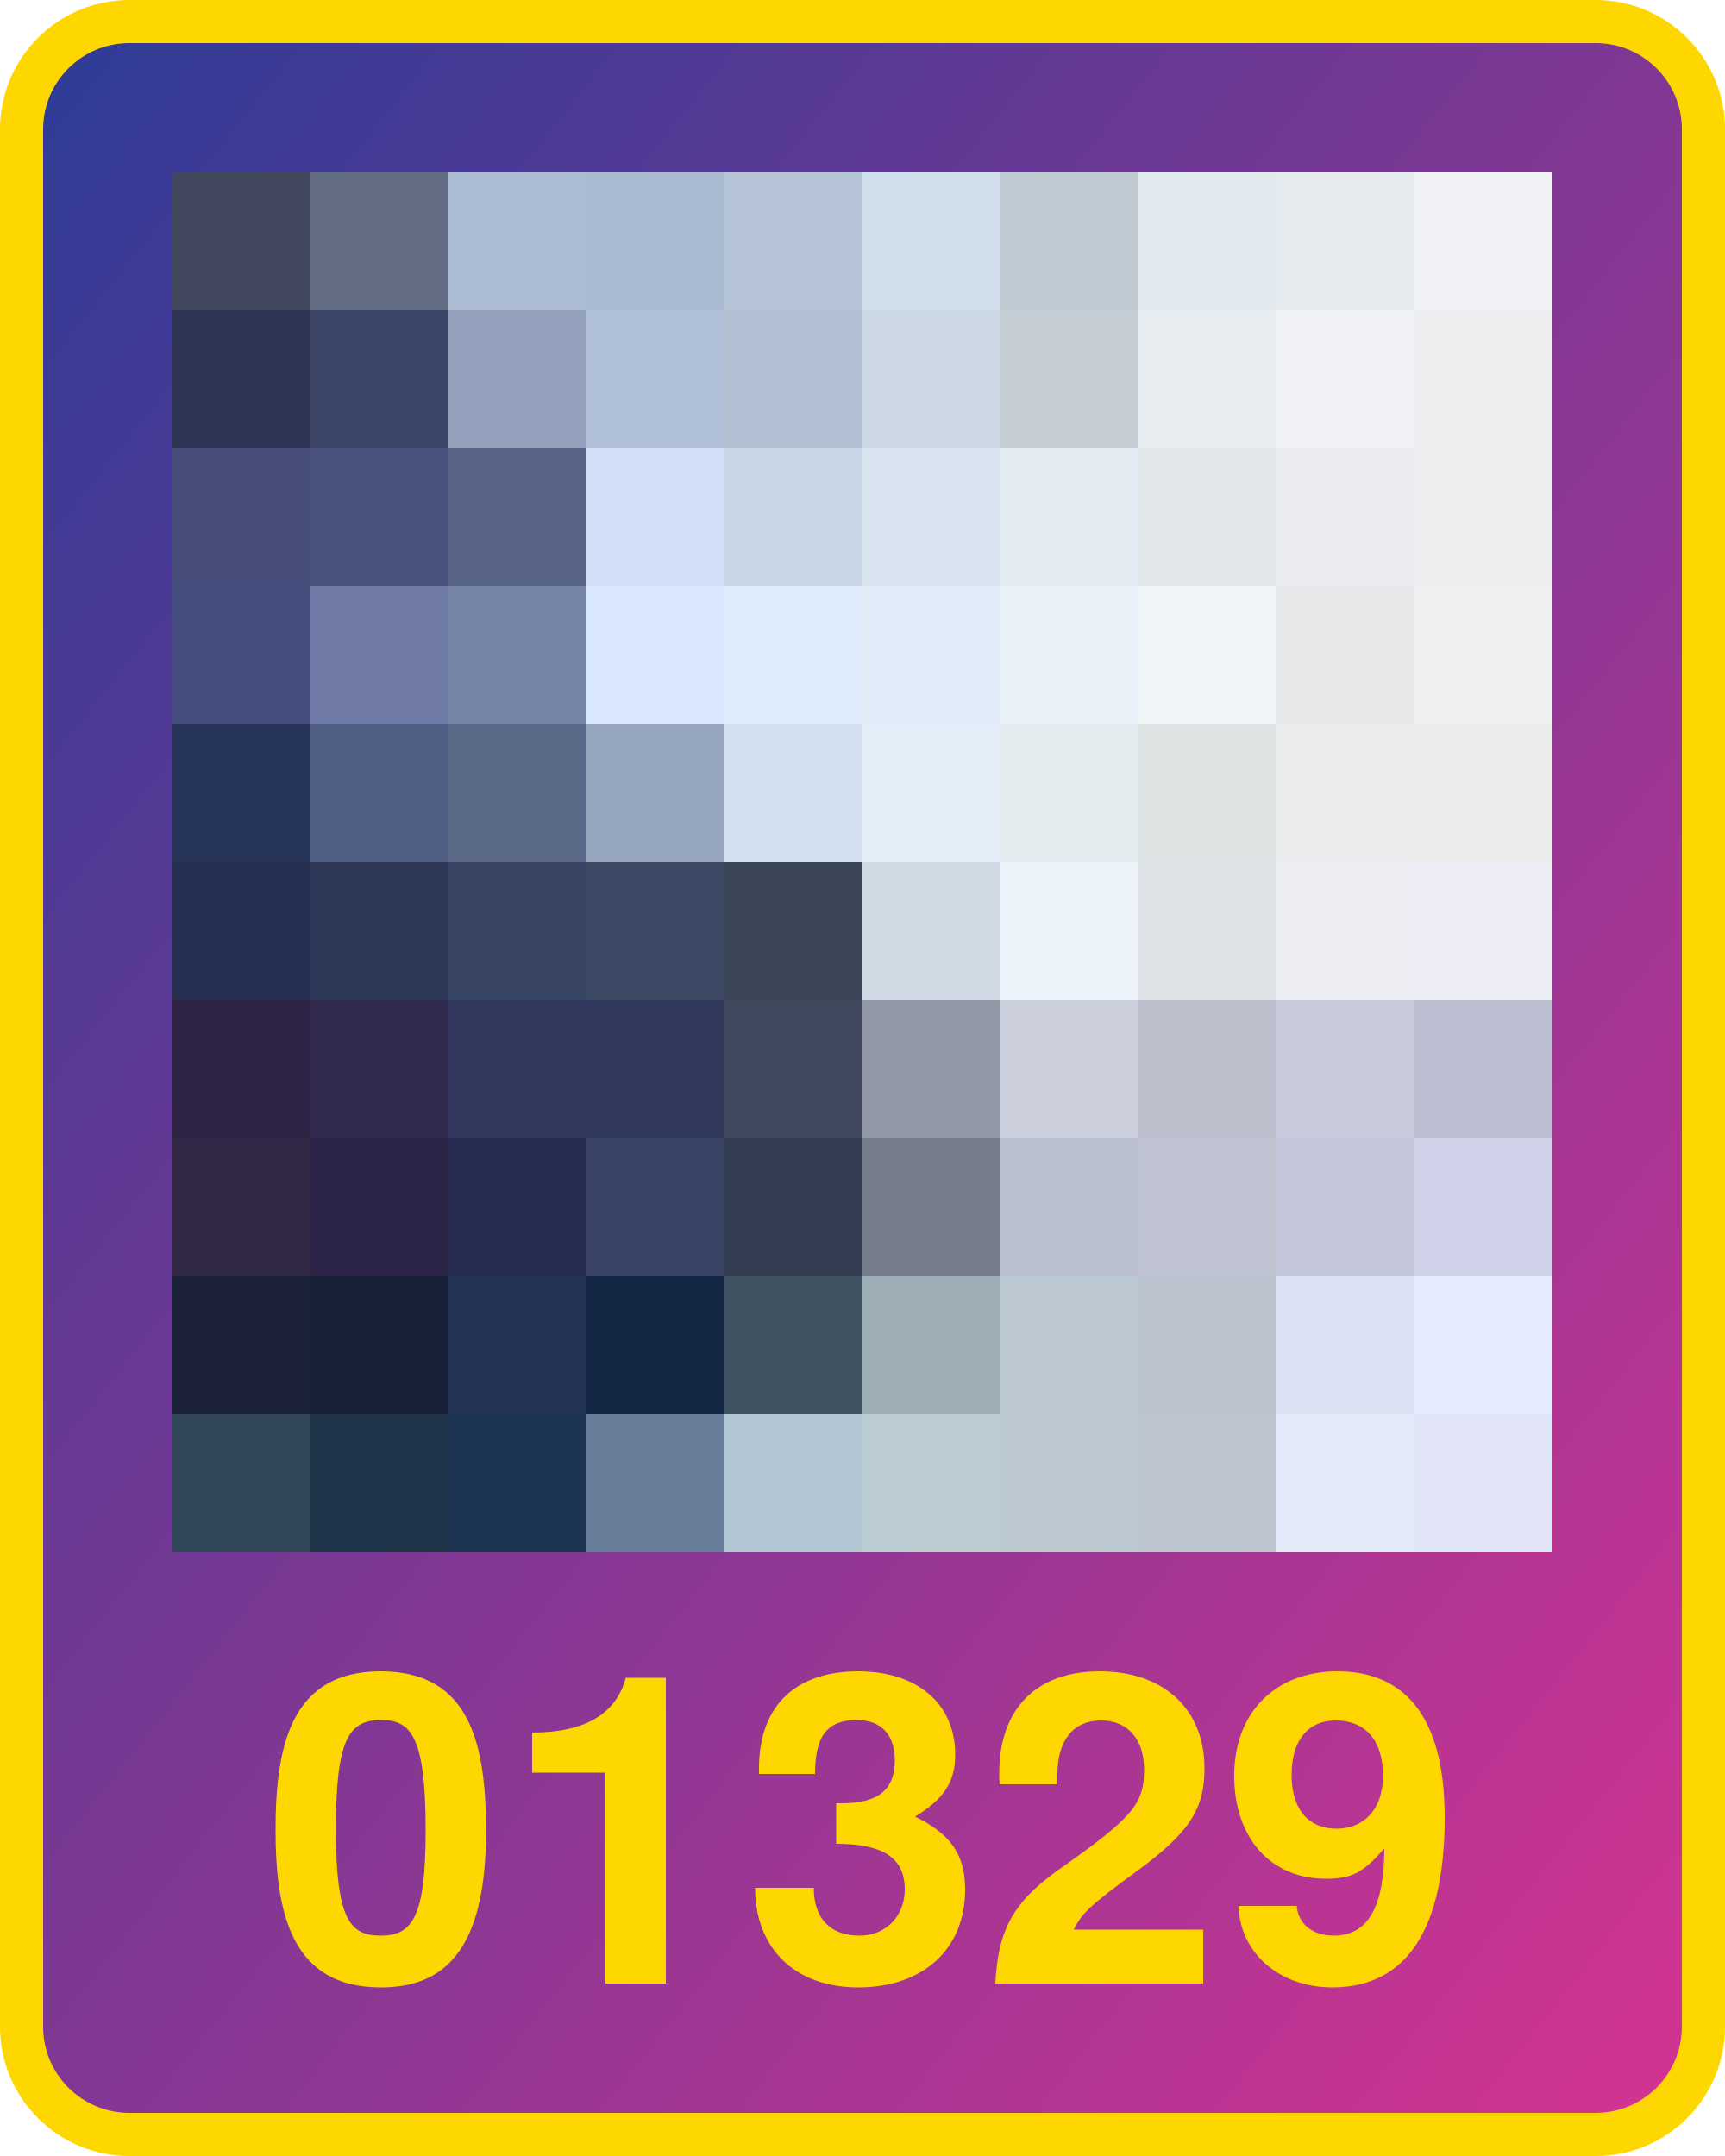
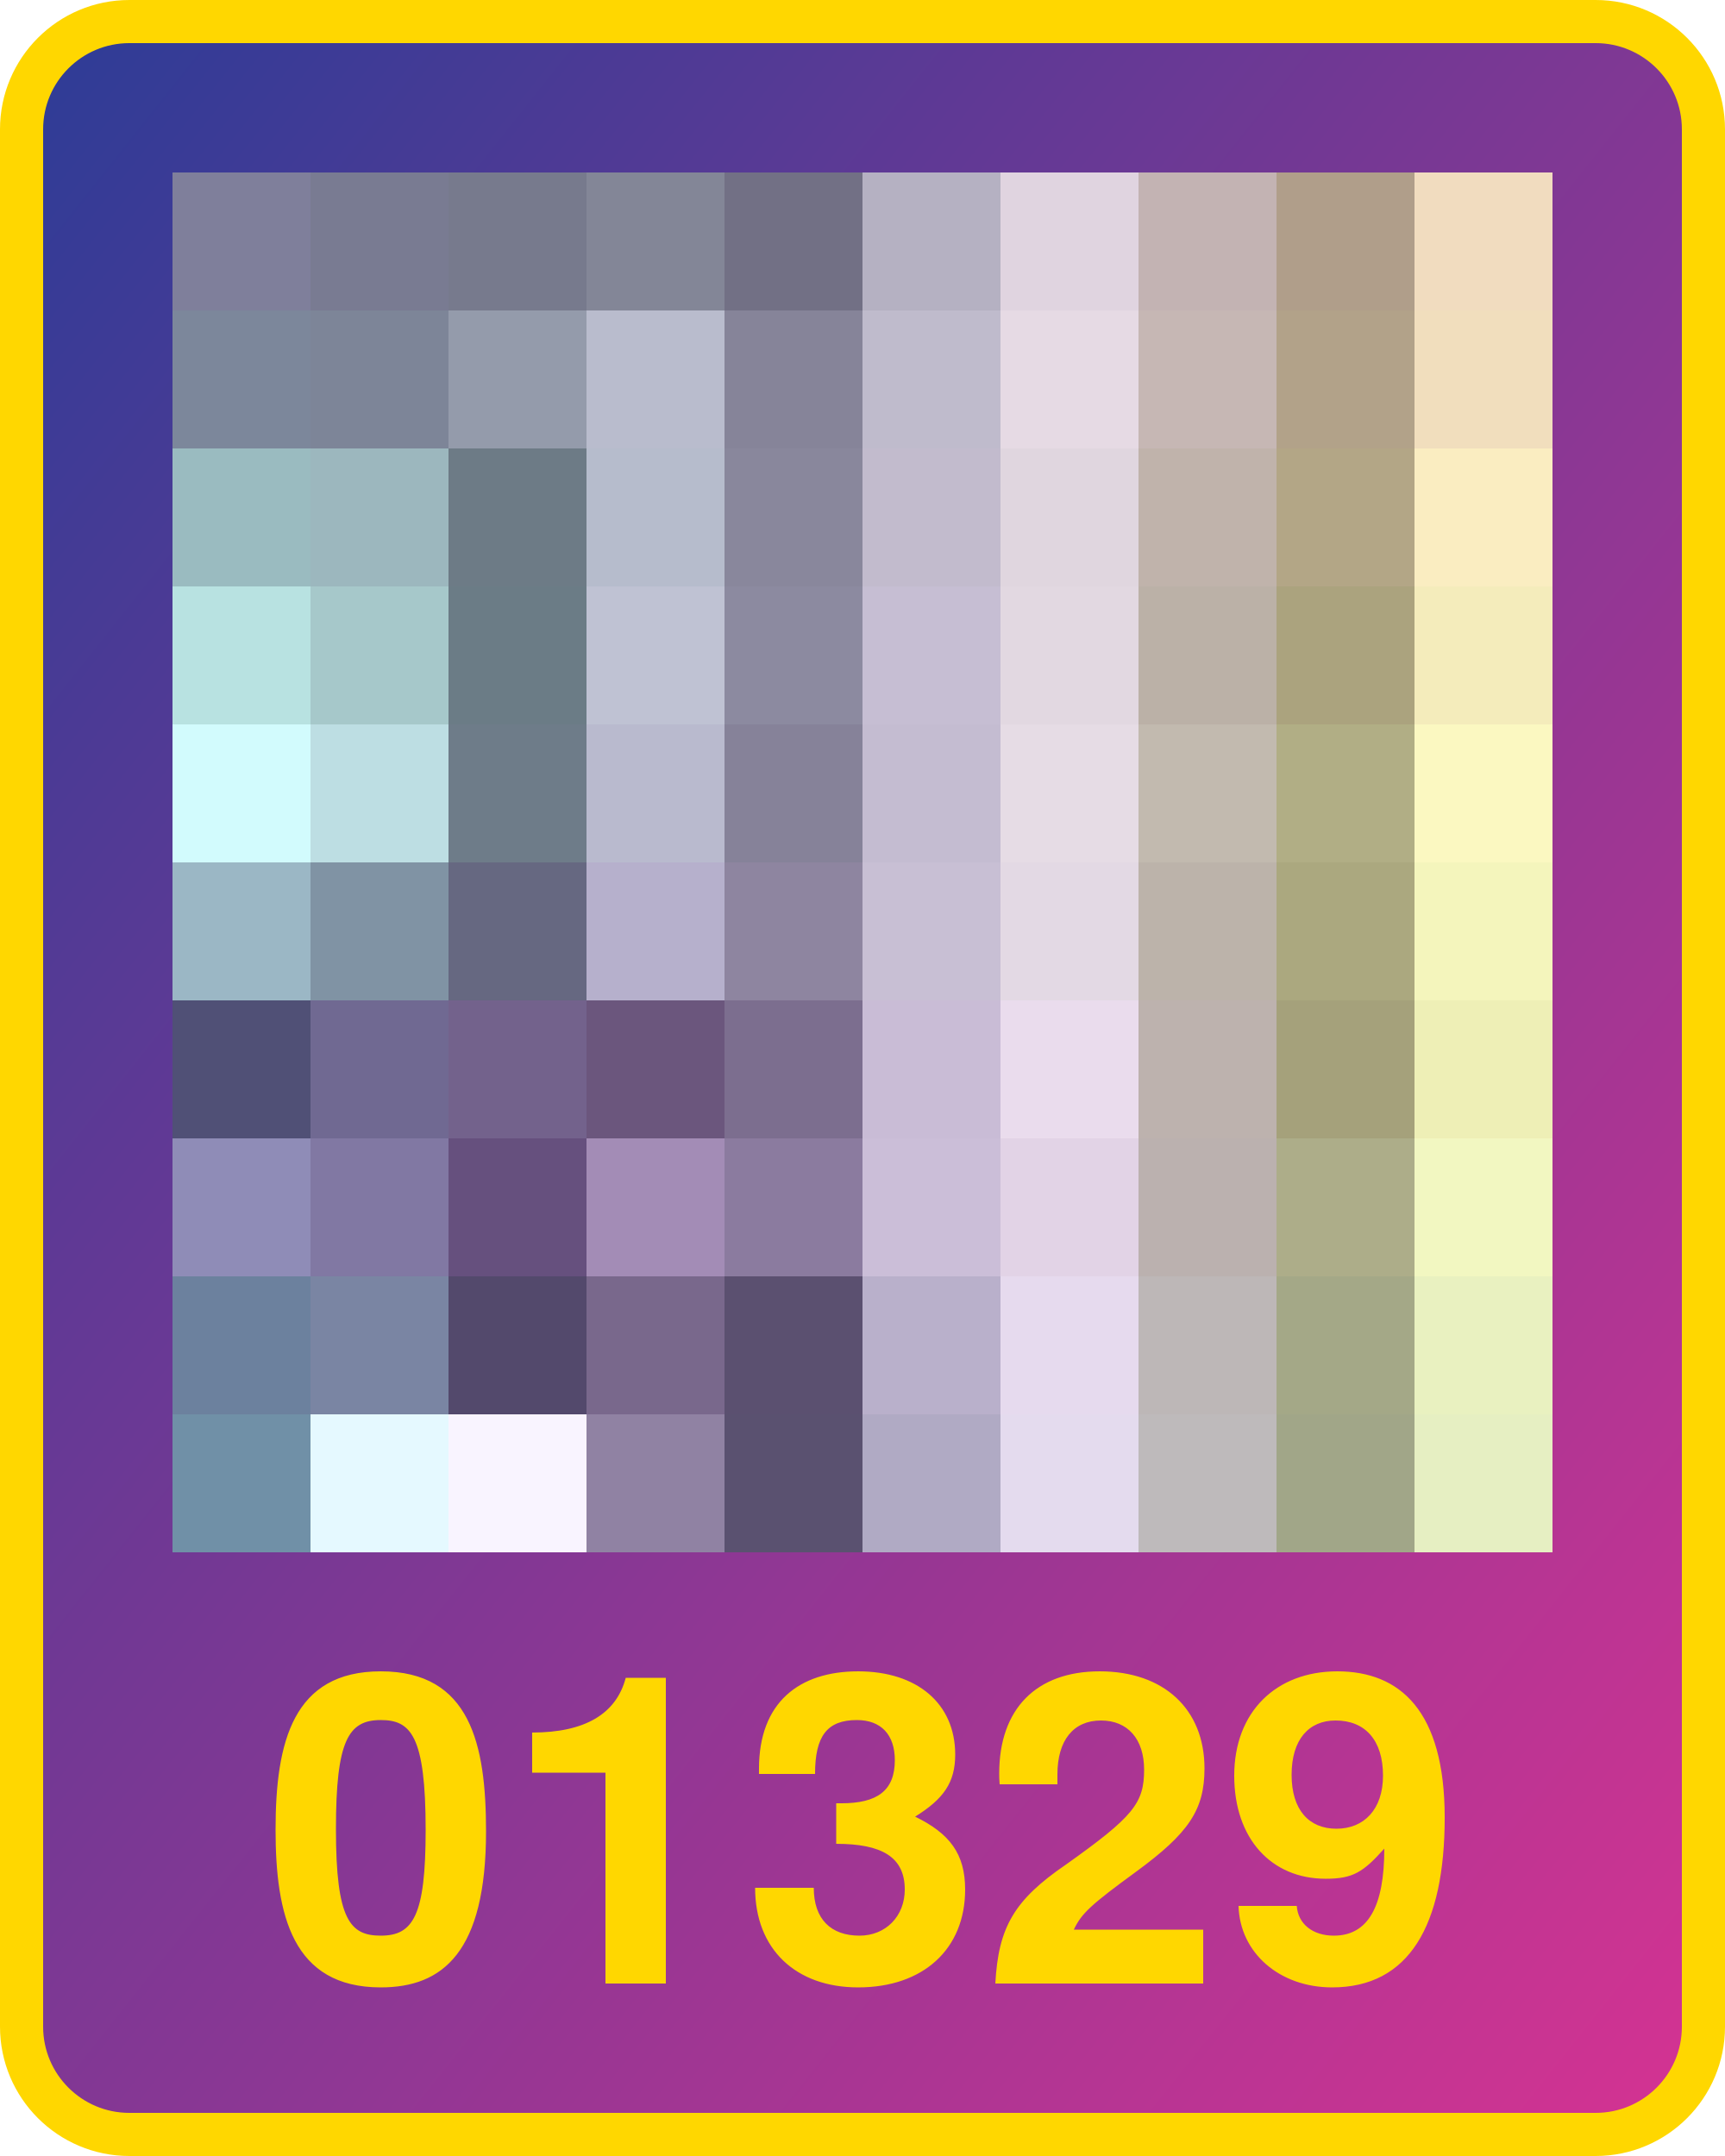
<svg xmlns="http://www.w3.org/2000/svg" width="800" height="1000" version="1.1">
  <defs>
    <linearGradient id="Gradient2" x1="0" x2="1" y1="0" y2="1">
      <stop offset="0%" stop-color="#2d3c96" />
      <stop offset="100%" stop-color="#d53392" />
    </linearGradient>
  </defs>
  <rect x="10" y="10" width="780" height="980" fill="url(#Gradient2)" rx="50" ry="50" stroke="#ffd700" stroke-width="20" />
  <text x="400" y="920" width="780" text-anchor="middle" style="font: bold 200px 'Helvetica Neue'; fill: #ffd700">01329</text>
  <g transform="translate(80 80) scale(64)">
-     <rect x="0" y="0" width="1" height="1" fill="#41475D" />
-     <rect x="1" y="0" width="1" height="1" fill="#636E84" />
-     <rect x="2" y="0" width="1" height="1" fill="#ABBBD4" />
-     <rect x="3" y="0" width="1" height="1" fill="#A9BBD1" />
-     <rect x="4" y="0" width="1" height="1" fill="#B5C4D7" />
-     <rect x="5" y="0" width="1" height="1" fill="#D0DEEB" />
-     <rect x="6" y="0" width="1" height="1" fill="#C0CAD3" />
-     <rect x="7" y="0" width="1" height="1" fill="#E2E9EF" />
-     <rect x="8" y="0" width="1" height="1" fill="#E5EAEE" />
-     <rect x="9" y="0" width="1" height="1" fill="#F0F1F5" />
-     <rect x="0" y="1" width="1" height="1" fill="#2F3555" />
-     <rect x="1" y="1" width="1" height="1" fill="#3C4669" />
-     <rect x="2" y="1" width="1" height="1" fill="#93A1BC" />
-     <rect x="3" y="1" width="1" height="1" fill="#AFBFD8" />
-     <rect x="4" y="1" width="1" height="1" fill="#B3C0D3" />
-     <rect x="5" y="1" width="1" height="1" fill="#CBD7E5" />
-     <rect x="6" y="1" width="1" height="1" fill="#C5CED5" />
-     <rect x="7" y="1" width="1" height="1" fill="#E8EDF1" />
-     <rect x="8" y="1" width="1" height="1" fill="#F0F1F5" />
-     <rect x="9" y="1" width="1" height="1" fill="#EDEDEF" />
-     <rect x="0" y="2" width="1" height="1" fill="#464D7B" />
-     <rect x="1" y="2" width="1" height="1" fill="#49527D" />
-     <rect x="2" y="2" width="1" height="1" fill="#586587" />
-     <rect x="3" y="2" width="1" height="1" fill="#D0DEF8" />
-     <rect x="4" y="2" width="1" height="1" fill="#C9D6E7" />
-     <rect x="5" y="2" width="1" height="1" fill="#D8E4F0" />
-     <rect x="6" y="2" width="1" height="1" fill="#E3ECF3" />
-     <rect x="7" y="2" width="1" height="1" fill="#E2E7EA" />
-     <rect x="8" y="2" width="1" height="1" fill="#EBECF0" />
-     <rect x="9" y="2" width="1" height="1" fill="#EEEEF0" />
-     <rect x="0" y="3" width="1" height="1" fill="#454D7E" />
-     <rect x="1" y="3" width="1" height="1" fill="#707BA8" />
-     <rect x="2" y="3" width="1" height="1" fill="#7585A6" />
-     <rect x="3" y="3" width="1" height="1" fill="#D8E6FF" />
-     <rect x="4" y="3" width="1" height="1" fill="#DEEBFC" />
-     <rect x="5" y="3" width="1" height="1" fill="#E2ECF8" />
-     <rect x="6" y="3" width="1" height="1" fill="#E8F1F8" />
-     <rect x="7" y="3" width="1" height="1" fill="#F0F5F8" />
-     <rect x="8" y="3" width="1" height="1" fill="#E6E7E9" />
-     <rect x="9" y="3" width="1" height="1" fill="#F0F0F2" />
-     <rect x="0" y="4" width="1" height="1" fill="#27355A" />
-     <rect x="1" y="4" width="1" height="1" fill="#4F5F83" />
-     <rect x="2" y="4" width="1" height="1" fill="#5A6988" />
-     <rect x="3" y="4" width="1" height="1" fill="#95A5BE" />
-     <rect x="4" y="4" width="1" height="1" fill="#D3E0F1" />
-     <rect x="5" y="4" width="1" height="1" fill="#E4EEF8" />
-     <rect x="6" y="4" width="1" height="1" fill="#E3EBEE" />
-     <rect x="7" y="4" width="1" height="1" fill="#DEE4E4" />
-     <rect x="8" y="4" width="1" height="1" fill="#EBECEE" />
-     <rect x="9" y="4" width="1" height="1" fill="#EBEBED" />
-     <rect x="0" y="5" width="1" height="1" fill="#252F52" />
-     <rect x="1" y="5" width="1" height="1" fill="#2E3959" />
-     <rect x="2" y="5" width="1" height="1" fill="#384565" />
-     <rect x="3" y="5" width="1" height="1" fill="#3C4A65" />
-     <rect x="4" y="5" width="1" height="1" fill="#3A4557" />
-     <rect x="5" y="5" width="1" height="1" fill="#CFD9E3" />
-     <rect x="6" y="5" width="1" height="1" fill="#ECF3FB" />
-     <rect x="7" y="5" width="1" height="1" fill="#DEE1E6" />
-     <rect x="8" y="5" width="1" height="1" fill="#ECEDF2" />
-     <rect x="9" y="5" width="1" height="1" fill="#ECECF4" />
-     <rect x="0" y="6" width="1" height="1" fill="#2F2446" />
-     <rect x="1" y="6" width="1" height="1" fill="#31294E" />
-     <rect x="2" y="6" width="1" height="1" fill="#32375D" />
-     <rect x="3" y="6" width="1" height="1" fill="#31395D" />
-     <rect x="4" y="6" width="1" height="1" fill="#40485D" />
-     <rect x="5" y="6" width="1" height="1" fill="#9197A7" />
-     <rect x="6" y="6" width="1" height="1" fill="#CCD0DC" />
-     <rect x="7" y="6" width="1" height="1" fill="#BCBECB" />
-     <rect x="8" y="6" width="1" height="1" fill="#C8C9DB" />
-     <rect x="9" y="6" width="1" height="1" fill="#BCBDD1" />
-     <rect x="0" y="7" width="1" height="1" fill="#312845" />
-     <rect x="1" y="7" width="1" height="1" fill="#2B2446" />
-     <rect x="2" y="7" width="1" height="1" fill="#272C52" />
-     <rect x="3" y="7" width="1" height="1" fill="#394366" />
-     <rect x="4" y="7" width="1" height="1" fill="#323D51" />
-     <rect x="5" y="7" width="1" height="1" fill="#757C8C" />
-     <rect x="6" y="7" width="1" height="1" fill="#BAC0CE" />
-     <rect x="7" y="7" width="1" height="1" fill="#C0C3D2" />
-     <rect x="8" y="7" width="1" height="1" fill="#C4C6DB" />
-     <rect x="9" y="7" width="1" height="1" fill="#CFD1E8" />
-     <rect x="0" y="8" width="1" height="1" fill="#1B2137" />
-     <rect x="1" y="8" width="1" height="1" fill="#162137" />
-     <rect x="2" y="8" width="1" height="1" fill="#233354" />
-     <rect x="3" y="8" width="1" height="1" fill="#142745" />
-     <rect x="4" y="8" width="1" height="1" fill="#405362" />
-     <rect x="5" y="8" width="1" height="1" fill="#9DAEB6" />
-     <rect x="6" y="8" width="1" height="1" fill="#BCC9D2" />
-     <rect x="7" y="8" width="1" height="1" fill="#BBC3CE" />
-     <rect x="8" y="8" width="1" height="1" fill="#DBE2F4" />
-     <rect x="9" y="8" width="1" height="1" fill="#E6EBFF" />
-     <rect x="0" y="9" width="1" height="1" fill="#32475A" />
-     <rect x="1" y="9" width="1" height="1" fill="#1F3449" />
-     <rect x="2" y="9" width="1" height="1" fill="#1D3453" />
-     <rect x="3" y="9" width="1" height="1" fill="#697E9B" />
-     <rect x="4" y="9" width="1" height="1" fill="#B2C5D3" />
-     <rect x="5" y="9" width="1" height="1" fill="#BACBD2" />
-     <rect x="6" y="9" width="1" height="1" fill="#BBC8D0" />
-     <rect x="7" y="9" width="1" height="1" fill="#BDC5CF" />
-     <rect x="8" y="9" width="1" height="1" fill="#E4EAFA" />
-     <rect x="9" y="9" width="1" height="1" fill="#E2E5F8" />
+     <rect x="0" y="0" width="1" height="1" fill="#7F7F9B" />
+     <rect x="1" y="0" width="1" height="1" fill="#797B92" />
+     <rect x="2" y="0" width="1" height="1" fill="#777A8D" />
+     <rect x="3" y="0" width="1" height="1" fill="#838697" />
+     <rect x="4" y="0" width="1" height="1" fill="#727085" />
+     <rect x="5" y="0" width="1" height="1" fill="#B5B1C2" />
+     <rect x="6" y="0" width="1" height="1" fill="#E0D4E0" />
+     <rect x="7" y="0" width="1" height="1" fill="#C3B3B3" />
+     <rect x="8" y="0" width="1" height="1" fill="#B09E8A" />
+     <rect x="9" y="0" width="1" height="1" fill="#F1DCBF" />
+     <rect x="0" y="1" width="1" height="1" fill="#7C879B" />
+     <rect x="1" y="1" width="1" height="1" fill="#7D8598" />
+     <rect x="2" y="1" width="1" height="1" fill="#949BAB" />
+     <rect x="3" y="1" width="1" height="1" fill="#B9BCCD" />
+     <rect x="4" y="1" width="1" height="1" fill="#868499" />
+     <rect x="5" y="1" width="1" height="1" fill="#BFBBCC" />
+     <rect x="6" y="1" width="1" height="1" fill="#E6DAE4" />
+     <rect x="7" y="1" width="1" height="1" fill="#C6B7B4" />
+     <rect x="8" y="1" width="1" height="1" fill="#B2A289" />
+     <rect x="9" y="1" width="1" height="1" fill="#F1DEBD" />
+     <rect x="0" y="2" width="1" height="1" fill="#9ABBC0" />
+     <rect x="1" y="2" width="1" height="1" fill="#9CB7BE" />
+     <rect x="2" y="2" width="1" height="1" fill="#6D7B86" />
+     <rect x="3" y="2" width="1" height="1" fill="#B6BCCC" />
+     <rect x="4" y="2" width="1" height="1" fill="#89879C" />
+     <rect x="5" y="2" width="1" height="1" fill="#C2BBCD" />
+     <rect x="6" y="2" width="1" height="1" fill="#E0D6DF" />
+     <rect x="7" y="2" width="1" height="1" fill="#C0B3AB" />
+     <rect x="8" y="2" width="1" height="1" fill="#B3A686" />
+     <rect x="9" y="2" width="1" height="1" fill="#FAEDC1" />
+     <rect x="0" y="3" width="1" height="1" fill="#B8E2E1" />
+     <rect x="1" y="3" width="1" height="1" fill="#A6C8CA" />
+     <rect x="2" y="3" width="1" height="1" fill="#6B7C86" />
+     <rect x="3" y="3" width="1" height="1" fill="#BFC2D3" />
+     <rect x="4" y="3" width="1" height="1" fill="#8C8AA0" />
+     <rect x="5" y="3" width="1" height="1" fill="#C6BED3" />
+     <rect x="6" y="3" width="1" height="1" fill="#E2D8E1" />
+     <rect x="7" y="3" width="1" height="1" fill="#BBB1A7" />
+     <rect x="8" y="3" width="1" height="1" fill="#ABA37E" />
+     <rect x="9" y="3" width="1" height="1" fill="#F4ECBB" />
+     <rect x="0" y="4" width="1" height="1" fill="#D2FBFD" />
+     <rect x="1" y="4" width="1" height="1" fill="#BDDEE3" />
+     <rect x="2" y="4" width="1" height="1" fill="#6E7C89" />
+     <rect x="3" y="4" width="1" height="1" fill="#B9BACE" />
+     <rect x="4" y="4" width="1" height="1" fill="#868299" />
+     <rect x="5" y="4" width="1" height="1" fill="#C4BCD1" />
+     <rect x="6" y="4" width="1" height="1" fill="#E6DCE5" />
+     <rect x="7" y="4" width="1" height="1" fill="#C2BAAF" />
+     <rect x="8" y="4" width="1" height="1" fill="#B1AE85" />
+     <rect x="9" y="4" width="1" height="1" fill="#FBF8C1" />
+     <rect x="0" y="5" width="1" height="1" fill="#9BB7C5" />
+     <rect x="1" y="5" width="1" height="1" fill="#8093A4" />
+     <rect x="2" y="5" width="1" height="1" fill="#666881" />
+     <rect x="3" y="5" width="1" height="1" fill="#B6B0CC" />
+     <rect x="4" y="5" width="1" height="1" fill="#8E85A0" />
+     <rect x="5" y="5" width="1" height="1" fill="#C8BFD4" />
+     <rect x="6" y="5" width="1" height="1" fill="#E3D9E4" />
+     <rect x="7" y="5" width="1" height="1" fill="#BCB3AA" />
+     <rect x="8" y="5" width="1" height="1" fill="#ABA87F" />
+     <rect x="9" y="5" width="1" height="1" fill="#F4F5BC" />
+     <rect x="0" y="6" width="1" height="1" fill="#505076" />
+     <rect x="1" y="6" width="1" height="1" fill="#706992" />
+     <rect x="2" y="6" width="1" height="1" fill="#73628C" />
+     <rect x="3" y="6" width="1" height="1" fill="#6B567D" />
+     <rect x="4" y="6" width="1" height="1" fill="#7C6E8F" />
+     <rect x="5" y="6" width="1" height="1" fill="#C9BCD6" />
+     <rect x="6" y="6" width="1" height="1" fill="#EADCED" />
+     <rect x="7" y="6" width="1" height="1" fill="#BDB2AE" />
+     <rect x="8" y="6" width="1" height="1" fill="#A5A17B" />
+     <rect x="9" y="6" width="1" height="1" fill="#EEEFB6" />
+     <rect x="0" y="7" width="1" height="1" fill="#8F8CB7" />
+     <rect x="1" y="7" width="1" height="1" fill="#8178A3" />
+     <rect x="2" y="7" width="1" height="1" fill="#66507E" />
+     <rect x="3" y="7" width="1" height="1" fill="#A38CB6" />
+     <rect x="4" y="7" width="1" height="1" fill="#8B7B9F" />
+     <rect x="5" y="7" width="1" height="1" fill="#CBBED8" />
+     <rect x="6" y="7" width="1" height="1" fill="#E2D3E6" />
+     <rect x="7" y="7" width="1" height="1" fill="#BBB1AF" />
+     <rect x="8" y="7" width="1" height="1" fill="#ADAD89" />
+     <rect x="9" y="7" width="1" height="1" fill="#F2F7C1" />
+     <rect x="0" y="8" width="1" height="1" fill="#6C819E" />
+     <rect x="1" y="8" width="1" height="1" fill="#7A85A3" />
+     <rect x="2" y="8" width="1" height="1" fill="#53496C" />
+     <rect x="3" y="8" width="1" height="1" fill="#79688C" />
+     <rect x="4" y="8" width="1" height="1" fill="#5B5070" />
+     <rect x="5" y="8" width="1" height="1" fill="#B9B0CB" />
+     <rect x="6" y="8" width="1" height="1" fill="#E6DAEE" />
+     <rect x="7" y="8" width="1" height="1" fill="#BDB7B7" />
+     <rect x="8" y="8" width="1" height="1" fill="#A4A887" />
+     <rect x="9" y="8" width="1" height="1" fill="#E9F1C0" />
+     <rect x="0" y="9" width="1" height="1" fill="#7090A7" />
+     <rect x="1" y="9" width="1" height="1" fill="#E5F9FF" />
+     <rect x="2" y="9" width="1" height="1" fill="#F9F4FF" />
+     <rect x="3" y="9" width="1" height="1" fill="#9082A3" />
+     <rect x="4" y="9" width="1" height="1" fill="#5A5170" />
+     <rect x="5" y="9" width="1" height="1" fill="#B0AAC4" />
+     <rect x="6" y="9" width="1" height="1" fill="#E4DBEE" />
+     <rect x="7" y="9" width="1" height="1" fill="#BEBABB" />
+     <rect x="8" y="9" width="1" height="1" fill="#A1A688" />
+     <rect x="9" y="9" width="1" height="1" fill="#E6EFC2" />
  </g>
</svg>
